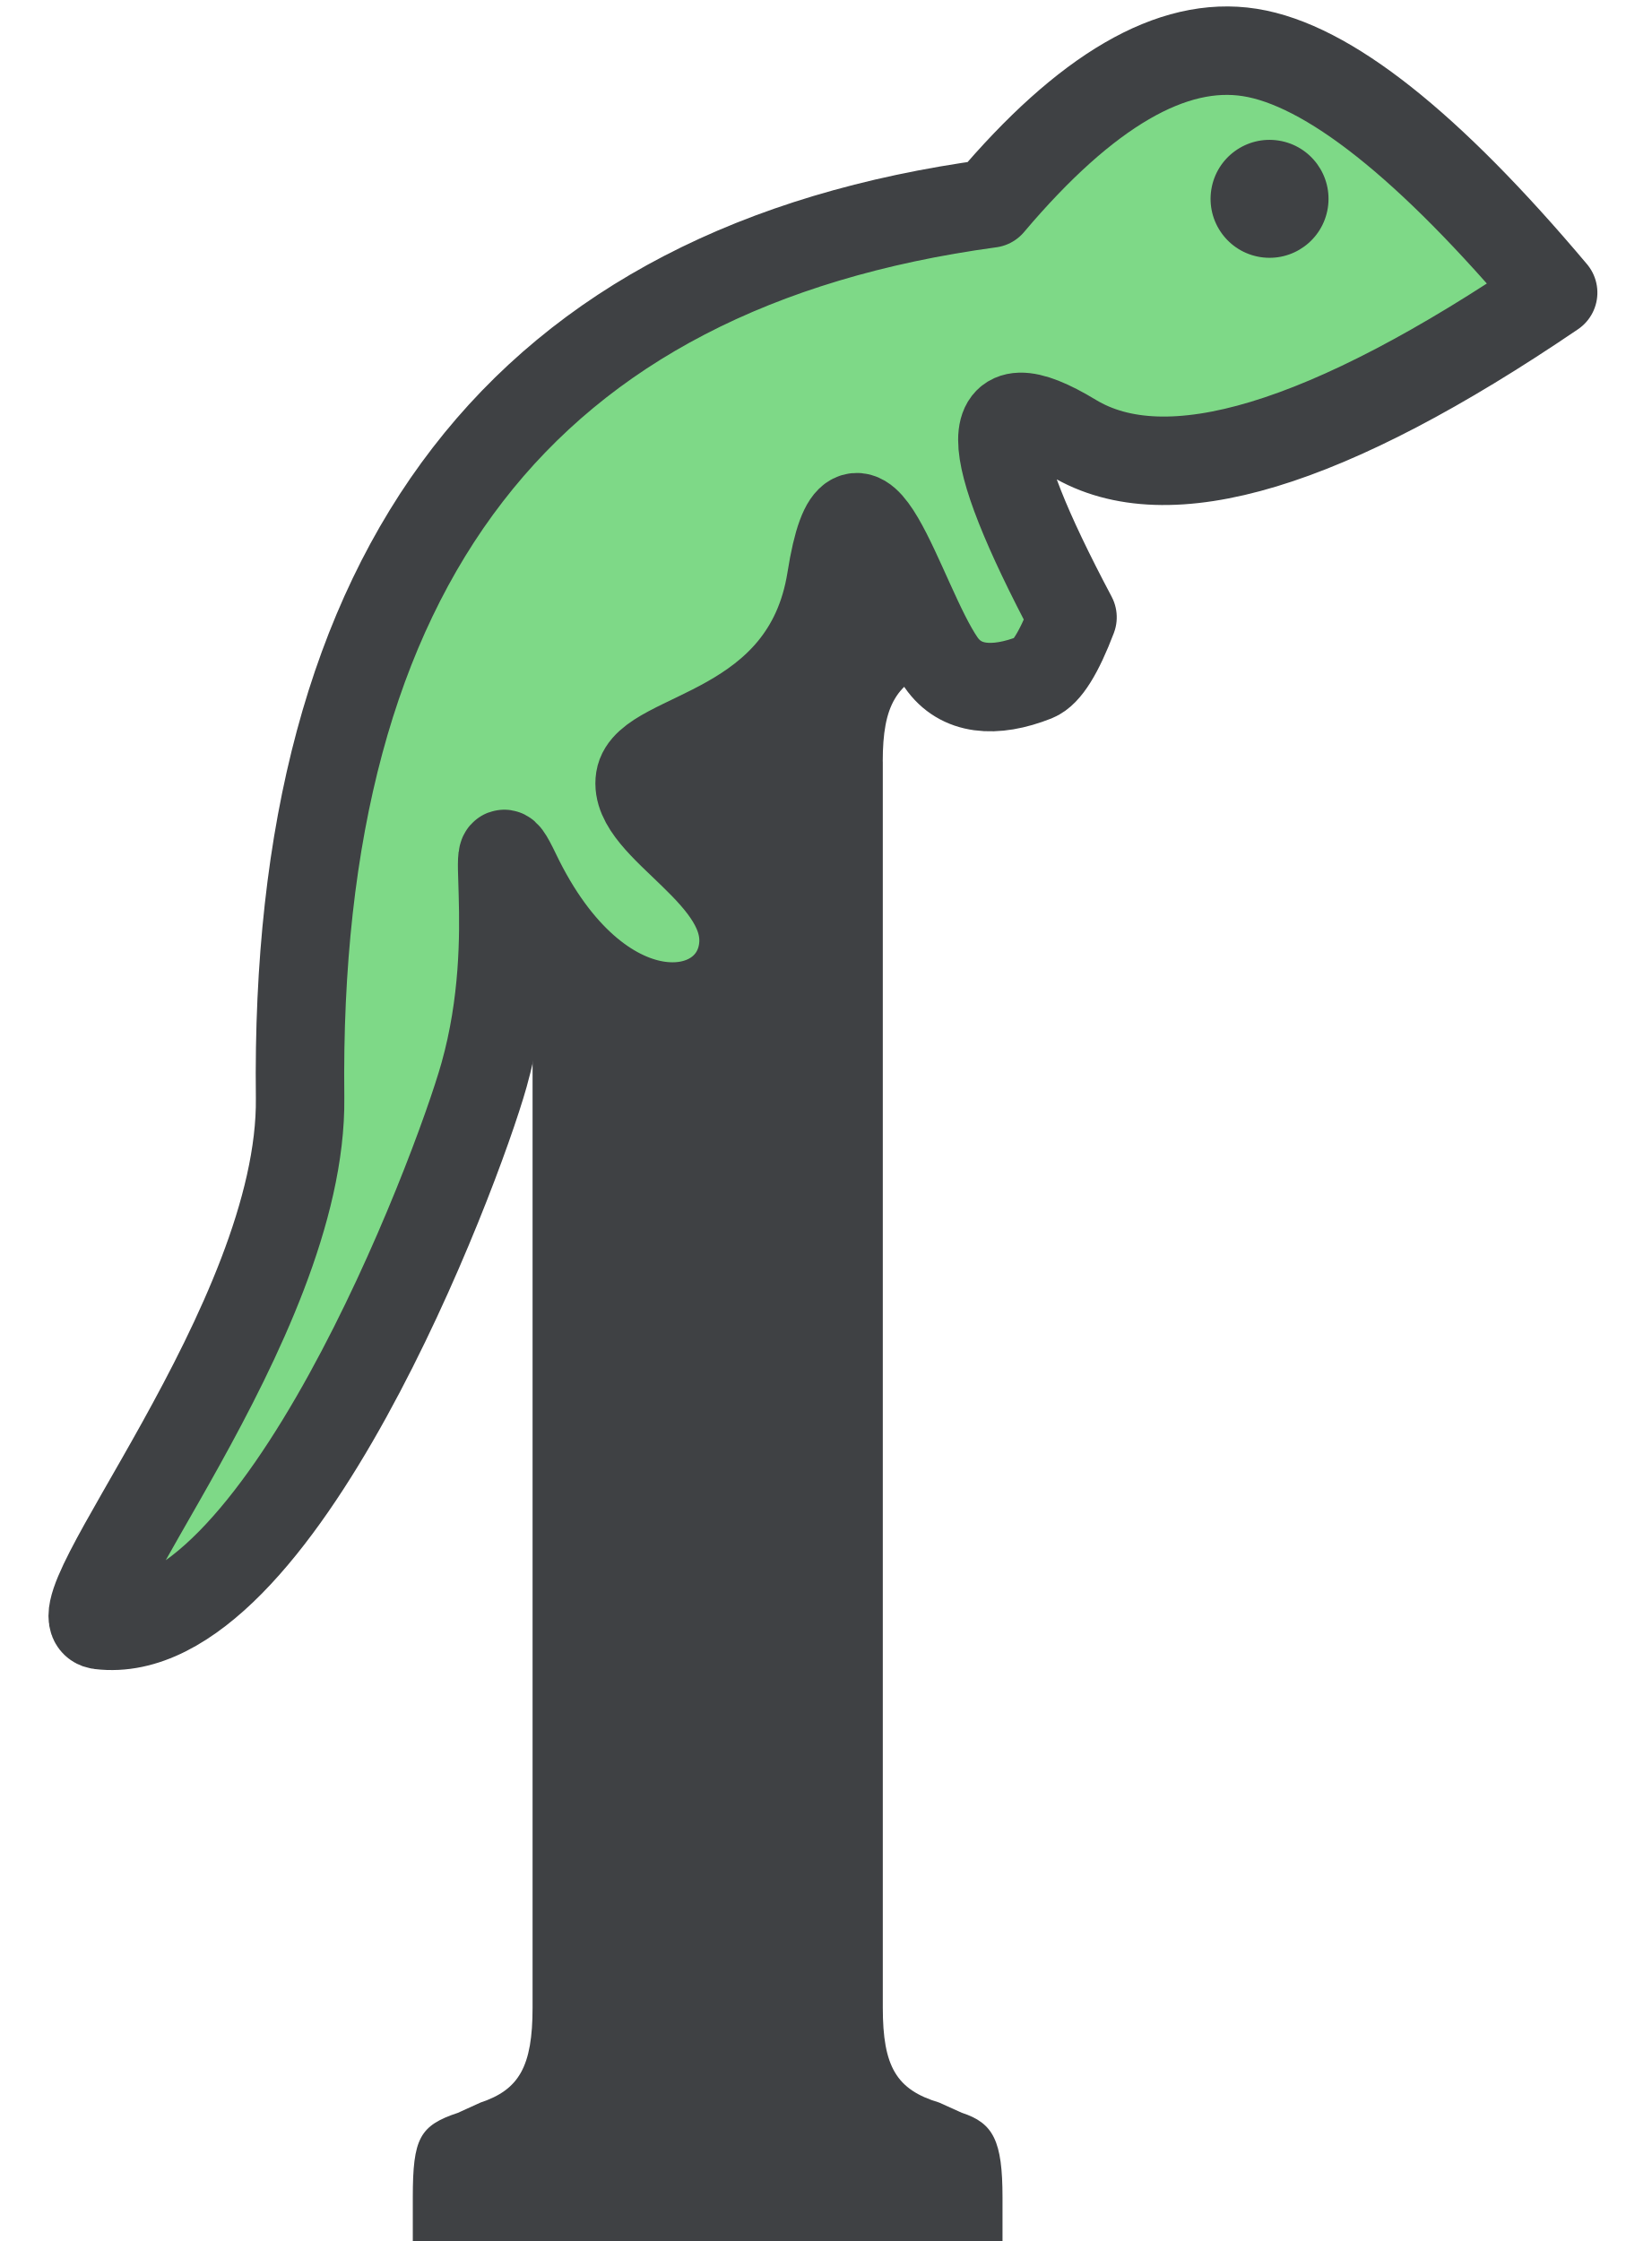
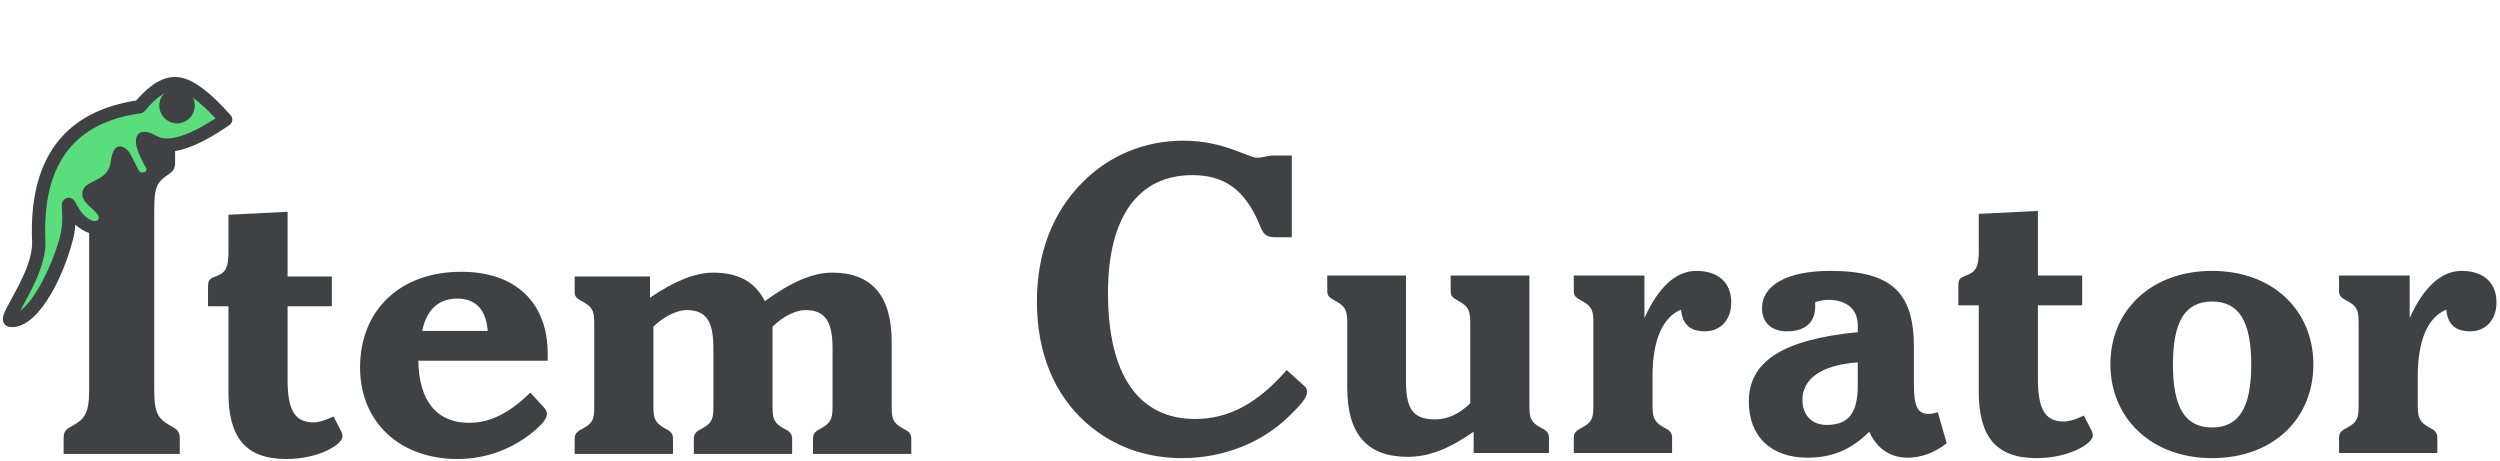
- <svg xmlns="http://www.w3.org/2000/svg" width="28" height="38" viewBox="0 0 28 38">
-   <g fill="none" fill-rule="nonzero">
-     <path fill="#3F4144" d="M14.97 12.913v21.13c0 1 .23 1.392.957 1.61l.383.173c.537.174.69.478.69 1.435V38H7v-.74c0-1 .115-1.217.766-1.434l.383-.174c.652-.217.882-.609.882-1.609V12.957c0-1-.23-1.392-.882-1.653l-.383-.13C7.153 10.957 7 10.696 7 9.739V9h10v.74c0 .956-.153 1.303-.69 1.434l-.383.13c-.728.261-.958.653-.958 1.609z" />
-     <g transform="rotate(9 14.436 34.47)">
-       <path fill="#7ED987" stroke="#3F4144" stroke-linecap="round" stroke-linejoin="round" stroke-width="1.5" d="M11.911 3.464C13.21 1.319 14.524.246 15.858.246s3.24 1.073 5.717 3.218c-3.379 3.173-5.931 4.407-7.657 3.703-1.726-.705-1.57.298.468 3.009-.132.63-.288.998-.468 1.105-.635.375-1.213.419-1.613 0-.855-.897-2.062-3.77-2.062-1.105S7.57 13.246 7.57 14.03c0 .837 2.178 1.296 2.178 2.613 0 1.318-2.178 1.94-4.004-.709-.73-1.057.296.955 0 3.469C5.537 21.153 3.79 29.525.77 29.635c-.905.032 2.596-5.604 1.953-9.366-1.521-8.902 1.541-14.504 9.187-16.805z" />
-       <ellipse cx="16.576" cy="2.645" fill="#3F4144" rx="1" ry="1" />
+ <svg xmlns="http://www.w3.org/2000/svg" width="141px" height="26px" viewBox="0 0 141 26" version="1.1">
+   <g id="Item_Curator_Logo" stroke="none" stroke-width="1" fill="none" fill-rule="evenodd">
+     <g id="Group-3" transform="translate(3.588, 7.934)" fill="#3F4144" fill-rule="nonzero">
+       <g id="Group-2-Copy">
+         <path d="M6.552,17.666 L6.552,16.778 C6.552,16.418 6.384,16.274 6.12,16.13 C5.4,15.722 5.112,15.506 5.112,14.09 L5.112,3.914 C5.112,2.546 5.28,2.33 5.952,1.874 C6.168,1.73 6.288,1.586 6.288,1.226 L6.288,0.338 L0.24,0.338 L0.24,1.226 C0.24,1.61 0.384,1.73 0.6,1.874 C1.248,2.33 1.44,2.57 1.44,3.914 L1.44,14.09 C1.44,15.506 1.104,15.746 0.408,16.13 C0.144,16.274 0,16.394 0,16.778 L0,17.666 L6.552,17.666 Z M12.56,17.954 C14.384,17.954 15.728,17.138 15.728,16.682 C15.728,16.586 15.704,16.49 15.656,16.394 L15.224,15.554 C14.768,15.77 14.384,15.89 14.096,15.89 C12.992,15.89 12.632,15.122 12.632,13.466 L12.632,9.338 L15.128,9.338 L15.128,7.658 L12.632,7.658 L12.632,4.01 L9.296,4.178 L9.296,6.29 C9.296,6.938 9.2,7.298 8.912,7.49 C8.456,7.778 8.144,7.658 8.144,8.21 L8.144,9.338 L9.296,9.338 L9.296,14.21 C9.296,16.754 10.28,17.954 12.56,17.954 Z M22.216,17.954 C23.872,17.954 25.432,17.354 26.656,16.274 C27.064,15.914 27.256,15.65 27.256,15.41 C27.256,15.266 27.184,15.146 27.136,15.098 L26.32,14.21 C25.168,15.338 24.088,15.914 22.864,15.914 C21.064,15.914 20.032,14.69 20.008,12.41 L27.304,12.41 L27.304,12.026 C27.304,9.122 25.48,7.394 22.432,7.394 C18.952,7.394 16.72,9.578 16.72,12.794 C16.72,15.866 18.952,17.954 22.216,17.954 Z M23.92,10.73 L20.224,10.73 C20.464,9.53 21.16,8.906 22.192,8.906 C23.224,8.906 23.824,9.506 23.92,10.73 Z M34.368,17.666 L34.368,16.802 C34.368,16.49 34.2,16.37 33.912,16.226 C33.33,15.912 33.27,15.62 33.264,15.016 L33.264,10.49 C33.888,9.866 34.656,9.554 35.136,9.554 C36.312,9.554 36.648,10.274 36.648,11.738 L36.648,14.882 C36.648,15.578 36.648,15.89 36.024,16.226 C35.736,16.37 35.544,16.49 35.544,16.802 L35.544,17.666 L41.088,17.666 L41.088,16.802 C41.088,16.49 40.896,16.37 40.608,16.226 C40.026,15.912 39.987,15.62 39.984,15.016 L39.984,10.49 C40.608,9.866 41.352,9.554 41.832,9.554 C43.008,9.554 43.368,10.274 43.368,11.738 L43.368,14.882 C43.368,15.578 43.344,15.89 42.72,16.226 C42.432,16.37 42.264,16.49 42.264,16.802 L42.264,17.666 L47.808,17.666 L47.808,16.802 C47.808,16.49 47.616,16.37 47.328,16.226 C46.746,15.912 46.707,15.62 46.704,15.016 L46.704,11.354 C46.704,8.738 45.576,7.442 43.344,7.442 C42.24,7.442 40.992,7.994 39.552,9.05 C39,7.97 38.064,7.442 36.648,7.442 C35.616,7.442 34.44,7.922 33.072,8.858 L33.072,7.658 L28.824,7.658 L28.824,8.546 C28.824,8.858 29.016,8.93 29.304,9.098 C29.928,9.434 29.928,9.746 29.928,10.442 L29.928,14.882 C29.928,15.578 29.928,15.89 29.304,16.226 C29.016,16.37 28.824,16.49 28.824,16.802 L28.824,17.666 L34.368,17.666 Z" id="Item" />
+         <path d="M63.078,17.904 C65.406,17.904 67.566,17.04 69.078,15.576 C69.774,14.904 70.134,14.496 70.134,14.16 C70.134,14.064 70.086,13.92 69.99,13.848 L68.982,12.936 C67.35,14.808 65.718,15.696 63.822,15.696 C60.654,15.696 58.902,13.248 58.902,8.592 C58.902,4.248 60.654,1.944 63.654,1.944 C65.334,1.944 66.39,2.64 67.182,4.152 C67.638,5.016 67.518,5.448 68.382,5.448 L69.27,5.448 L69.27,0.84 L68.166,0.84 C67.926,0.84 67.638,0.96 67.302,0.96 C66.798,0.96 65.43,0 63.15,0 C60.99,0 58.998,0.816 57.486,2.328 C55.782,4.032 54.894,6.336 54.894,9.072 C54.894,11.976 55.878,14.352 57.726,15.96 C59.19,17.232 61.014,17.904 63.078,17.904 Z M75.806,17.832 C77.03,17.832 78.182,17.352 79.526,16.416 L79.526,17.616 L83.774,17.616 L83.774,16.752 C83.774,16.44 83.582,16.32 83.294,16.176 C82.712,15.862 82.673,15.57 82.67,14.966 L82.67,7.608 L78.23,7.608 L78.23,8.496 C78.23,8.808 78.398,8.88 78.686,9.048 C79.31,9.384 79.334,9.696 79.334,10.392 L79.334,14.808 C78.734,15.408 78.062,15.72 77.342,15.72 C76.046,15.72 75.71,15.048 75.71,13.56 L75.71,7.608 L71.27,7.608 L71.27,8.496 C71.27,8.808 71.462,8.88 71.75,9.048 C72.374,9.384 72.398,9.696 72.398,10.392 L72.398,13.944 C72.398,16.56 73.526,17.832 75.806,17.832 Z M90.718,17.616 L90.718,16.752 C90.718,16.44 90.55,16.32 90.262,16.176 C89.638,15.84 89.614,15.528 89.614,14.832 L89.614,13.296 C89.614,11.232 90.19,9.96 91.222,9.528 C91.294,10.344 91.726,10.752 92.566,10.752 C93.454,10.752 94.054,10.104 94.054,9.12 C94.054,8.016 93.334,7.344 92.086,7.344 C90.958,7.344 89.95,8.232 89.158,10.008 L89.158,7.608 L85.174,7.608 L85.174,8.496 C85.174,8.808 85.366,8.88 85.654,9.048 C86.236,9.362 86.275,9.654 86.278,10.258 L86.278,14.832 C86.278,15.528 86.278,15.84 85.654,16.176 C85.366,16.32 85.174,16.44 85.174,16.752 L85.174,17.616 L90.718,17.616 Z M103.998,17.88 C104.742,17.88 105.51,17.616 106.206,17.064 L105.702,15.312 C105.486,15.384 105.318,15.408 105.174,15.408 C104.526,15.408 104.358,14.904 104.358,13.752 L104.358,11.664 C104.358,8.568 103.11,7.344 99.63,7.344 C97.182,7.344 95.79,8.16 95.79,9.456 C95.79,10.248 96.318,10.752 97.182,10.752 C98.238,10.752 98.79,10.248 98.79,9.336 L98.79,9.096 C99.078,9.024 99.318,8.976 99.51,8.976 C100.59,8.976 101.19,9.528 101.19,10.416 L101.19,10.8 C97.038,11.208 95.046,12.408 95.046,14.712 C95.046,16.68 96.294,17.88 98.358,17.88 C99.75,17.88 100.83,17.424 101.838,16.416 C102.27,17.376 103.038,17.88 103.998,17.88 Z M99.438,16.032 C98.598,16.032 98.07,15.48 98.07,14.616 C98.07,13.44 99.126,12.648 101.19,12.504 L101.19,13.8 C101.19,15.312 100.71,16.032 99.438,16.032 Z M111.278,17.904 C113.102,17.904 114.446,17.088 114.446,16.632 C114.446,16.536 114.422,16.44 114.374,16.344 L113.942,15.504 C113.486,15.72 113.102,15.84 112.814,15.84 C111.71,15.84 111.35,15.072 111.35,13.416 L111.35,9.288 L113.846,9.288 L113.846,7.608 L111.35,7.608 L111.35,3.96 L108.014,4.128 L108.014,6.24 C108.014,6.888 107.918,7.248 107.63,7.44 C107.174,7.728 106.862,7.608 106.862,8.16 L106.862,9.288 L108.014,9.288 L108.014,14.16 C108.014,16.704 108.998,17.904 111.278,17.904 Z M121.174,17.904 C124.63,17.904 126.886,15.672 126.886,12.624 C126.886,9.576 124.606,7.344 121.174,7.344 C117.742,7.344 115.438,9.576 115.438,12.6 C115.438,15.648 117.742,17.904 121.174,17.904 Z M121.174,16.176 C119.638,16.176 118.966,15.024 118.966,12.624 C118.966,10.224 119.638,9.072 121.174,9.072 C122.71,9.072 123.382,10.224 123.382,12.624 C123.382,15.024 122.71,16.176 121.174,16.176 Z M133.878,17.616 L133.878,16.752 C133.878,16.44 133.71,16.32 133.422,16.176 C132.798,15.84 132.774,15.528 132.774,14.832 L132.774,13.296 C132.774,11.232 133.35,9.96 134.382,9.528 C134.454,10.344 134.886,10.752 135.726,10.752 C136.614,10.752 137.214,10.104 137.214,9.12 C137.214,8.016 136.494,7.344 135.246,7.344 C134.118,7.344 133.11,8.232 132.318,10.008 L132.318,7.608 L128.334,7.608 L128.334,8.496 C128.334,8.808 128.526,8.88 128.814,9.048 C129.438,9.384 129.438,9.696 129.438,10.392 L129.438,14.832 C129.438,15.528 129.438,15.84 128.814,16.176 C128.526,16.32 128.334,16.44 128.334,16.752 L128.334,17.616 L133.878,17.616 Z" id="Curator" />
+       </g>
+     </g>
+     <g id="Group" transform="translate(0.1, 3.25)">
+       <g id="Group-6">
+         <polygon id="Path-2" fill="#59DD7D" points="7.779 2.768 9.58 1.395 10.844 1.769 12.628 3.496 9.58 4.961 7.948 4.732 8.506 6.375 7.779 6.912 6.639 5.558 6.093 6.912 4.919 7.645 5.936 9.007 5.402 9.704 3.837 8.703 2.692 12.836 0.698 14.859 0.933 13.601 1.968 11.336 2.392 6.594 4.785 3.672" />
+         <path d="M8.826,0.715 C8.101,0.775 7.432,1.303 6.805,2.257 L6.749,2.344 L6.888,2.303 C2.826,3.465 1.193,6.424 2.039,11.035 C2.108,11.409 2.084,11.861 1.978,12.384 C1.909,12.725 1.808,13.082 1.673,13.483 L1.489,13.999 L1.144,14.927 L1.115,15.011 C1.051,15.202 1.016,15.342 1.009,15.462 C0.993,15.738 1.142,15.993 1.47,15.985 C2.974,15.945 4.043,12.984 4.308,10.593 L4.331,10.3 C4.335,10.202 4.336,10.106 4.334,10.009 L4.321,9.752 L4.4,9.806 C5.323,10.396 6.339,10.188 6.33,9.196 C6.326,8.799 6.134,8.538 5.747,8.247 L5.346,7.965 L5.28,7.913 L5.736,7.59 L5.863,7.486 C6.228,7.169 6.46,6.799 6.529,6.321 L6.536,6.251 L6.599,6.344 C6.75,6.564 6.852,6.7 6.959,6.81 C7.294,7.154 7.764,7.149 8.232,6.881 C8.452,6.755 8.559,6.502 8.645,6.084 C8.667,5.978 8.641,5.866 8.575,5.78 L8.458,5.627 C8.279,5.39 8.136,5.184 8.029,5.016 L7.948,4.882 L7.885,4.86 C8.944,5.292 10.35,4.637 12.148,2.986 C12.314,2.833 12.309,2.57 12.137,2.424 C10.808,1.293 9.773,0.717 8.982,0.709 L8.826,0.715 Z M9.085,1.466 C9.577,1.521 10.296,1.908 11.214,2.635 L11.319,2.72 L11.233,2.796 C9.839,3.992 8.805,4.425 8.168,4.165 C7.504,3.894 6.945,3.993 7.06,4.68 L7.079,4.767 C7.151,5.034 7.359,5.394 7.708,5.875 L7.872,6.096 L7.86,6.144 C7.843,6.212 7.837,6.243 7.859,6.23 C7.658,6.346 7.555,6.347 7.496,6.286 L7.453,6.24 L7.351,6.11 L6.941,5.518 C6.819,5.347 6.745,5.261 6.66,5.197 L6.569,5.137 C6.004,4.811 5.794,5.279 5.801,5.993 C5.805,6.434 5.633,6.721 5.277,6.997 L4.943,7.233 L4.766,7.365 C4.714,7.406 4.671,7.441 4.647,7.466 C4.531,7.588 4.461,7.727 4.463,7.895 C4.465,8.118 4.567,8.285 4.75,8.447 L4.898,8.566 L5.182,8.764 C5.472,8.966 5.579,9.089 5.58,9.203 C5.583,9.526 4.943,9.527 4.323,8.742 L4.226,8.612 C4.146,8.5 4.101,8.443 4.04,8.396 C3.888,8.278 3.668,8.236 3.495,8.453 C3.412,8.557 3.402,8.635 3.409,8.745 L3.428,8.872 L3.502,9.258 C3.581,9.697 3.609,10.1 3.563,10.51 L3.539,10.707 C3.334,12.24 2.689,14.175 1.996,14.921 L1.915,15.002 L2.271,14.046 C2.473,13.484 2.618,13.001 2.713,12.533 C2.837,11.924 2.865,11.381 2.777,10.9 C1.997,6.653 3.42,4.075 7.094,3.024 C7.185,2.998 7.262,2.94 7.311,2.859 C7.898,1.901 8.46,1.454 8.975,1.459 L9.085,1.466 Z" id="Path-42-Copy-3" fill="#3F4144" fill-rule="nonzero" transform="translate(6.638747, 8.347016) rotate(8) translate(-6.638747, -8.347016) " />
+       </g>
+       <circle id="Oval-Copy-7" fill="#3F4144" transform="translate(9.885867, 2.70628) rotate(36) translate(-9.885867, -2.70628) " cx="9.886" cy="2.706" r="1" />
    </g>
  </g>
</svg>
